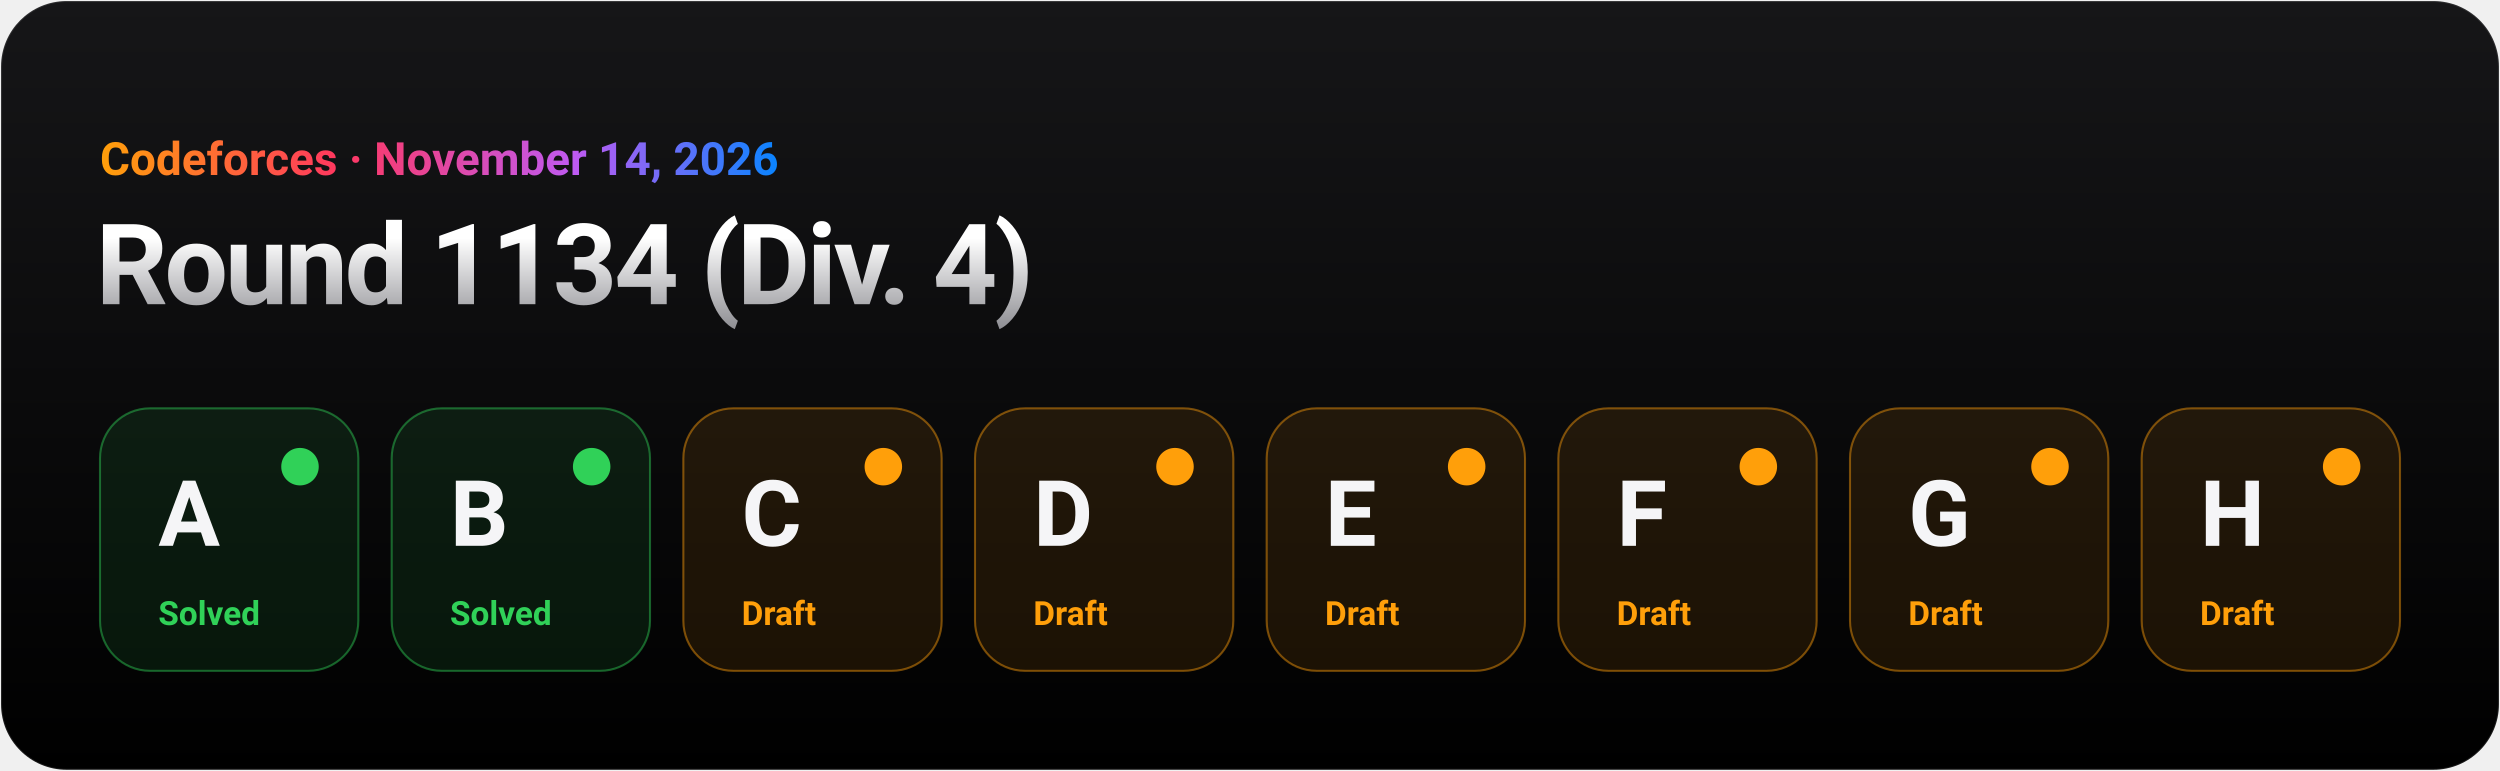
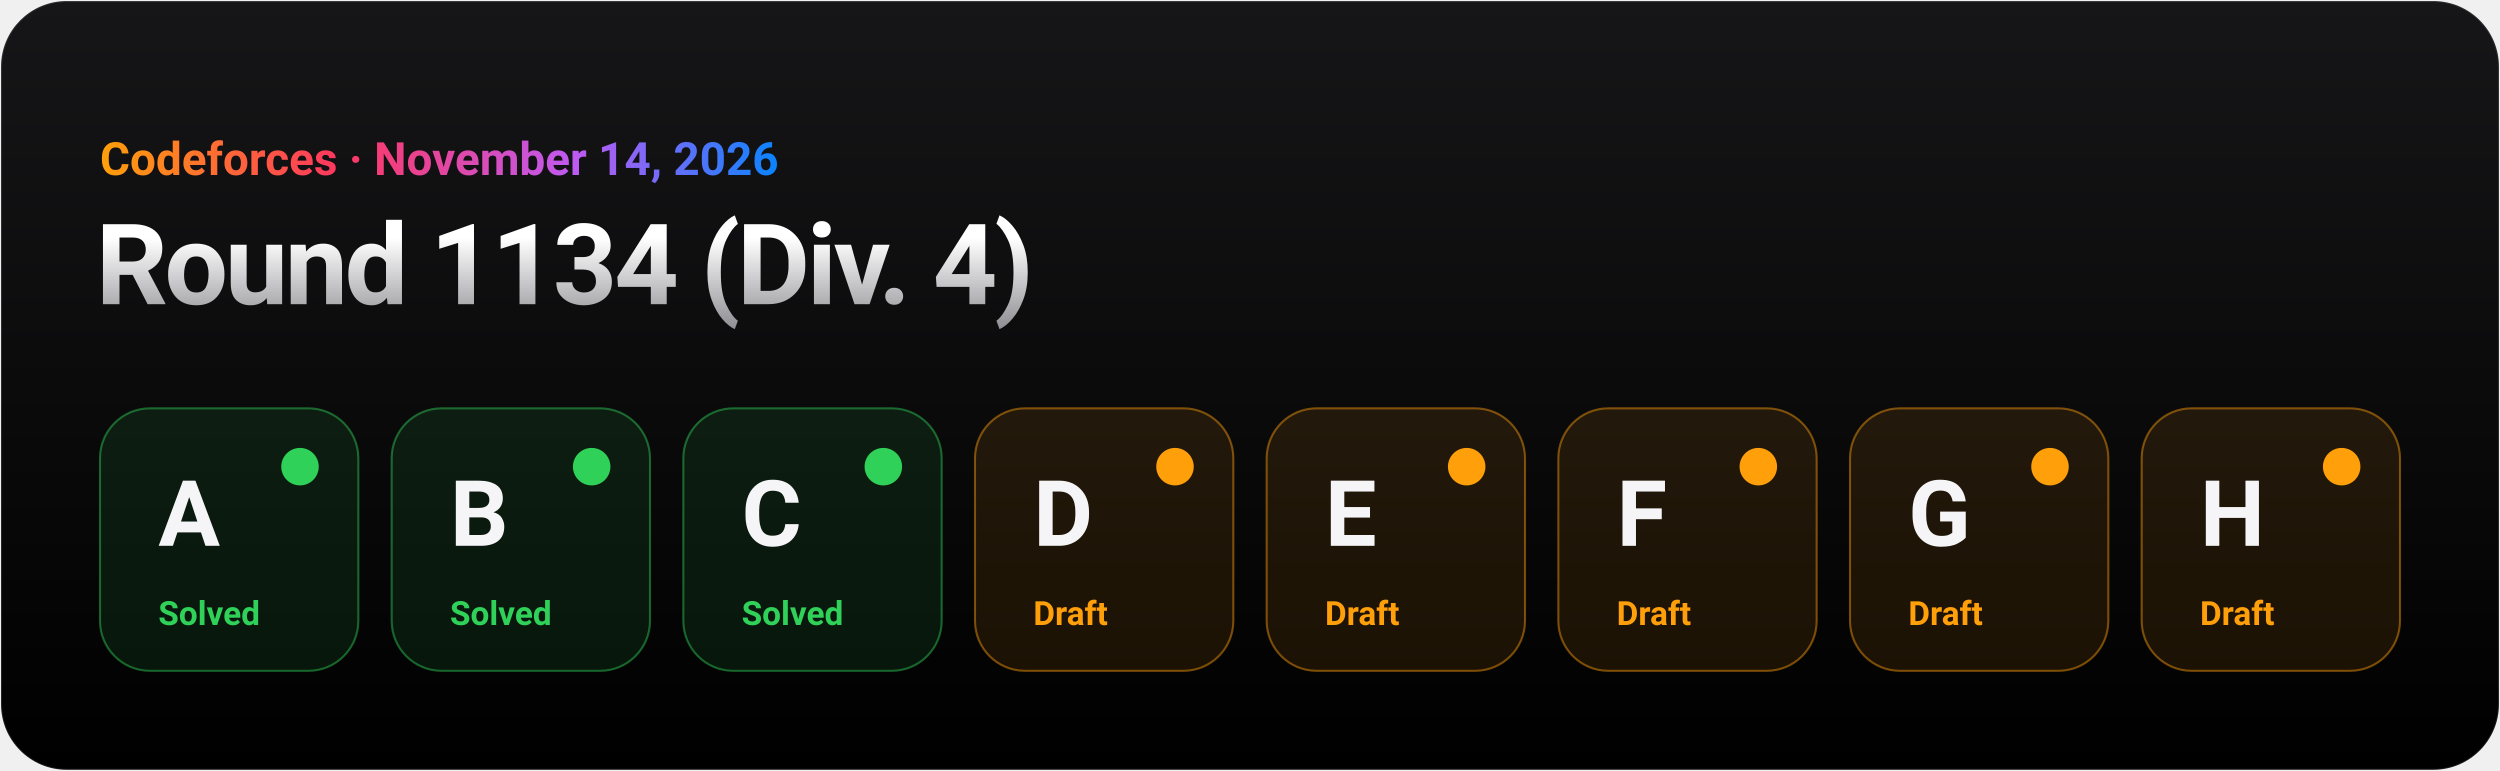
- <svg xmlns="http://www.w3.org/2000/svg" width="1200" height="370" viewBox="0 0 1200 370" role="img" aria-label="Codeforces Round 1134 (Div. 4), November 14, 2026: A — solved; B — solved; C — draft; D — draft; E — draft; F — draft; G — draft; H — draft">
+ <svg xmlns="http://www.w3.org/2000/svg" width="1200" height="370" viewBox="0 0 1200 370" role="img" aria-label="Codeforces Round 1134 (Div. 4), November 14, 2026: A — solved; B — solved; C — solved; D — draft; E — draft; F — draft; G — draft; H — draft">
  <defs>
    <linearGradient id="tile" x1="0" y1="0" x2="0" y2="1">
      <stop offset="0" stop-color="#161618" />
      <stop offset="1" stop-color="#000000" />
    </linearGradient>
    <linearGradient id="titanium" x1="0" y1="0" x2="0" y2="1">
      <stop offset="0.2" stop-color="#ffffff" />
      <stop offset="1" stop-color="#8e8e93" />
    </linearGradient>
    <linearGradient id="ai" x1="0" y1="0" x2="1" y2="0">
      <stop offset="0" stop-color="#ff9f0a" />
      <stop offset="0.35" stop-color="#ff375f" />
      <stop offset="0.7" stop-color="#bf5af2" />
      <stop offset="1" stop-color="#0a84ff" />
    </linearGradient>
  </defs>
  <g font-family="-apple-system, BlinkMacSystemFont, 'SF Pro Display', 'Segoe UI', Roboto, Helvetica, Arial, sans-serif">
    <rect x="0.5" y="0.5" width="1199" height="369" rx="31.5" fill="url(#tile)" stroke="#ffffff" stroke-opacity="0.1" />
    <g font-weight="600">
      <text x="48" y="84" font-size="22" fill="url(#ai)">Codeforces · November 14, 2026</text>
      <text x="46" y="146" font-size="54" font-weight="700" letter-spacing="-1.5" fill="url(#titanium)">Round 1134 (Div. 4)</text>
      <g>
        <animate attributeName="opacity" values="0;0;1" keyTimes="0;0.00;1" dur="0.5s" fill="freeze" />
        <rect x="48.0" y="196" width="124.0" height="126" rx="24" fill="#30d158" fill-opacity="0.1" stroke="#30d158" stroke-opacity="0.45" />
        <text x="76.0" y="262" font-size="44" font-weight="700" fill="#f5f5f7">A</text>
        <circle cx="144.0" cy="224" r="9" fill="#30d158" />
        <text x="76.0" y="300" font-size="16" fill="#30d158">Solved</text>
      </g>
      <g>
        <animate attributeName="opacity" values="0;0;1" keyTimes="0;0.17;1" dur="0.6s" fill="freeze" />
        <rect x="188.0" y="196" width="124.0" height="126" rx="24" fill="#30d158" fill-opacity="0.1" stroke="#30d158" stroke-opacity="0.45" />
        <text x="216.0" y="262" font-size="44" font-weight="700" fill="#f5f5f7">B</text>
        <circle cx="284.0" cy="224" r="9" fill="#30d158" />
        <text x="216.0" y="300" font-size="16" fill="#30d158">Solved</text>
      </g>
      <g>
        <animate attributeName="opacity" values="0;0;1" keyTimes="0;0.29;1" dur="0.7s" fill="freeze" />
-         <rect x="328.0" y="196" width="124.0" height="126" rx="24" fill="#ff9f0a" fill-opacity="0.1" stroke="#ff9f0a" stroke-opacity="0.45" />
+         <rect x="328.0" y="196" width="124.0" height="126" rx="24" fill="#30d158" fill-opacity="0.1" stroke="#30d158" stroke-opacity="0.45" />
        <text x="356.0" y="262" font-size="44" font-weight="700" fill="#f5f5f7">C</text>
-         <circle cx="424.0" cy="224" r="9" fill="#ff9f0a" />
-         <text x="356.0" y="300" font-size="16" fill="#ff9f0a">Draft</text>
+         <circle cx="424.0" cy="224" r="9" fill="#30d158" />
+         <text x="356.0" y="300" font-size="16" fill="#30d158">Solved</text>
      </g>
      <g>
        <animate attributeName="opacity" values="0;0;1" keyTimes="0;0.38;1" dur="0.8s" fill="freeze" />
        <rect x="468.0" y="196" width="124.0" height="126" rx="24" fill="#ff9f0a" fill-opacity="0.1" stroke="#ff9f0a" stroke-opacity="0.45" />
        <text x="496.0" y="262" font-size="44" font-weight="700" fill="#f5f5f7">D</text>
        <circle cx="564.0" cy="224" r="9" fill="#ff9f0a" />
        <text x="496.0" y="300" font-size="16" fill="#ff9f0a">Draft</text>
      </g>
      <g>
        <animate attributeName="opacity" values="0;0;1" keyTimes="0;0.44;1" dur="0.9s" fill="freeze" />
        <rect x="608.0" y="196" width="124.0" height="126" rx="24" fill="#ff9f0a" fill-opacity="0.1" stroke="#ff9f0a" stroke-opacity="0.45" />
        <text x="636.0" y="262" font-size="44" font-weight="700" fill="#f5f5f7">E</text>
        <circle cx="704.0" cy="224" r="9" fill="#ff9f0a" />
        <text x="636.0" y="300" font-size="16" fill="#ff9f0a">Draft</text>
      </g>
      <g>
        <animate attributeName="opacity" values="0;0;1" keyTimes="0;0.50;1" dur="1.0s" fill="freeze" />
        <rect x="748.0" y="196" width="124.0" height="126" rx="24" fill="#ff9f0a" fill-opacity="0.1" stroke="#ff9f0a" stroke-opacity="0.45" />
        <text x="776.0" y="262" font-size="44" font-weight="700" fill="#f5f5f7">F</text>
        <circle cx="844.0" cy="224" r="9" fill="#ff9f0a" />
        <text x="776.0" y="300" font-size="16" fill="#ff9f0a">Draft</text>
      </g>
      <g>
        <animate attributeName="opacity" values="0;0;1" keyTimes="0;0.55;1" dur="1.1s" fill="freeze" />
        <rect x="888.0" y="196" width="124.0" height="126" rx="24" fill="#ff9f0a" fill-opacity="0.1" stroke="#ff9f0a" stroke-opacity="0.45" />
        <text x="916.0" y="262" font-size="44" font-weight="700" fill="#f5f5f7">G</text>
        <circle cx="984.0" cy="224" r="9" fill="#ff9f0a" />
        <text x="916.0" y="300" font-size="16" fill="#ff9f0a">Draft</text>
      </g>
      <g>
        <animate attributeName="opacity" values="0;0;1" keyTimes="0;0.58;1" dur="1.2s" fill="freeze" />
        <rect x="1028.0" y="196" width="124.0" height="126" rx="24" fill="#ff9f0a" fill-opacity="0.1" stroke="#ff9f0a" stroke-opacity="0.45" />
        <text x="1056.0" y="262" font-size="44" font-weight="700" fill="#f5f5f7">H</text>
        <circle cx="1124.0" cy="224" r="9" fill="#ff9f0a" />
        <text x="1056.0" y="300" font-size="16" fill="#ff9f0a">Draft</text>
      </g>
    </g>
  </g>
</svg>
